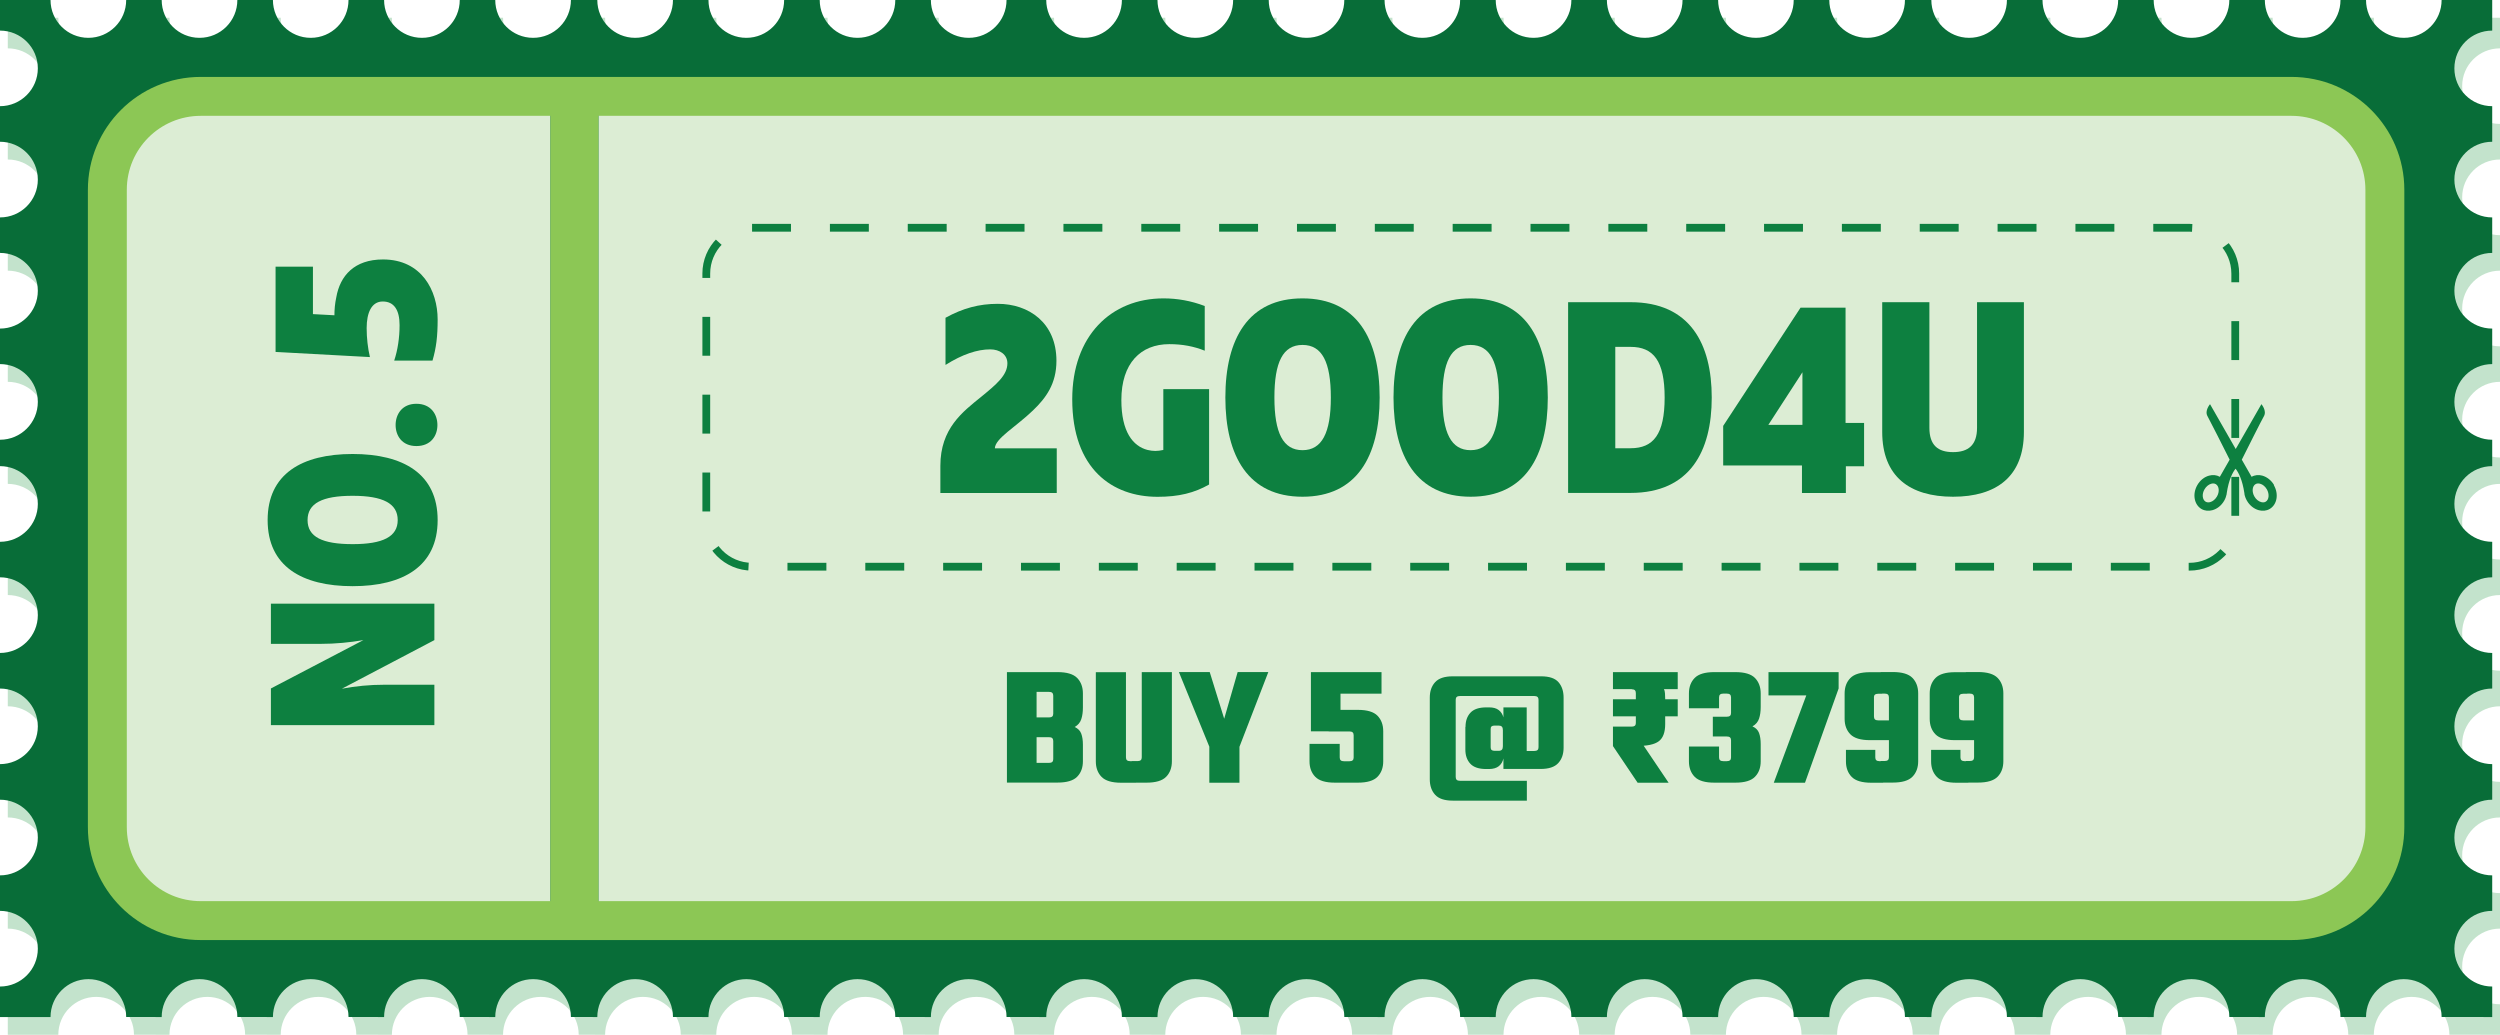
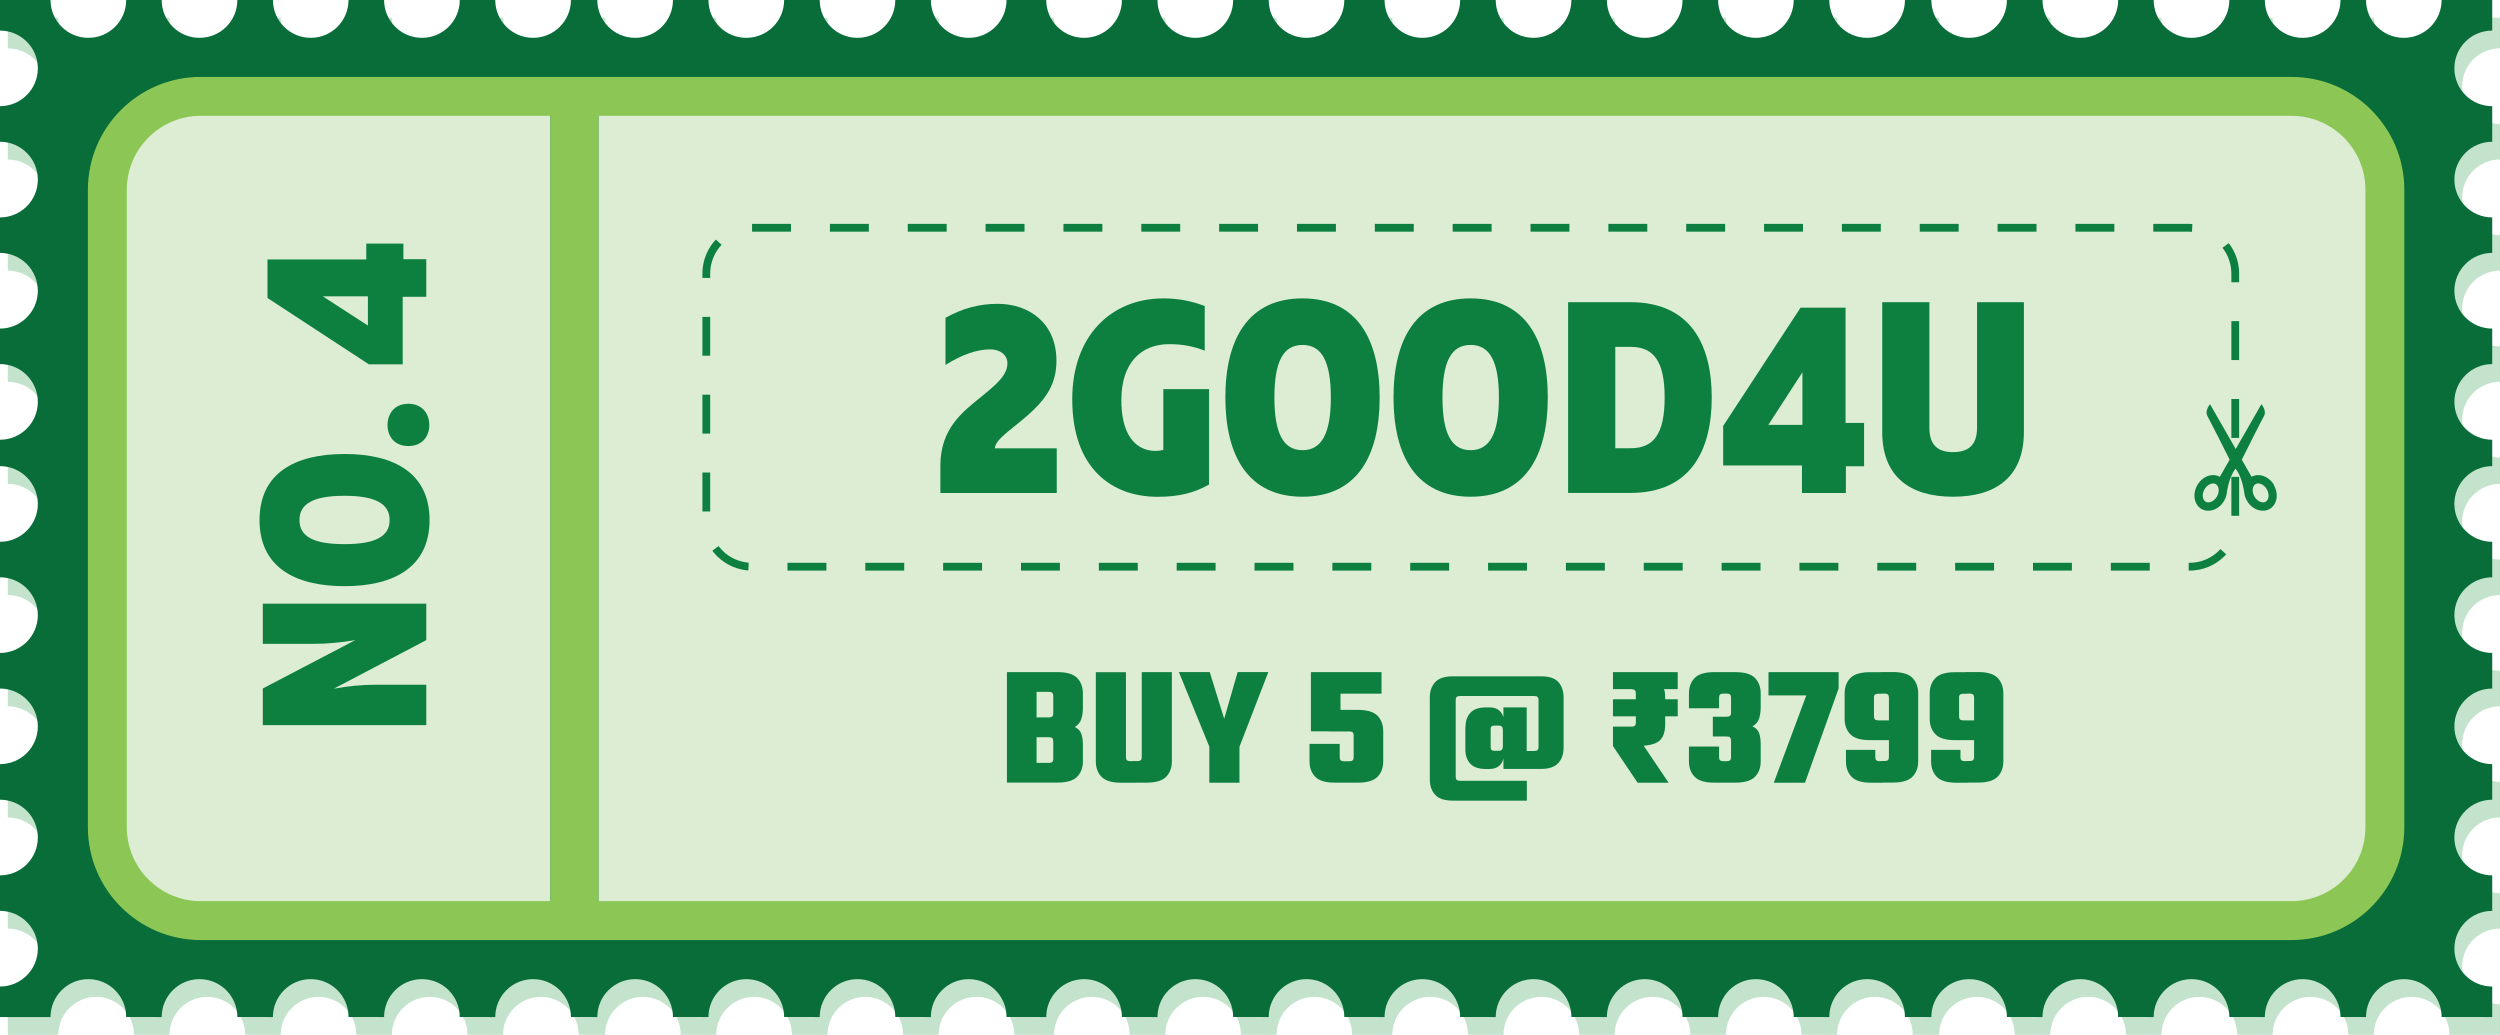
<svg xmlns="http://www.w3.org/2000/svg" id="Layer_2" data-name="Layer 2" viewBox="0 0 321.15 132.93">
  <defs>
    <style>
      .cls-1 {
        fill: #8cc755;
      }

      .cls-2 {
        stroke: #0d8040;
        stroke-dasharray: 5 5;
      }

      .cls-2, .cls-3 {
        fill: none;
        stroke-miterlimit: 10;
      }

      .cls-4 {
        fill: #dcedd4;
      }

      .cls-5 {
        fill: #c3e3cc;
      }

      .cls-6 {
        fill: #0d8040;
      }

      .cls-3 {
        stroke: #8cc755;
        stroke-width: 5px;
      }

      .cls-7 {
        fill: #086d38;
      }
    </style>
  </defs>
  <g id="Layer_1-2" data-name="Layer 1">
+     <path class="cls-5" d="M321.15,6.21v-3.93h-6.5c0,2.69-2.17,4.86-4.86,4.86s-4.85-2.17-4.85-4.86h-3.28c0,2.69-2.17,4.86-4.86,4.86s-4.86-2.17-4.86-4.86h-4.56c0,2.69-2.18,4.86-4.86,4.86s-4.86-2.17-4.86-4.86h-4.56c0,2.69-2.18,4.86-4.86,4.86s-4.86-2.17-4.86-4.86h-4.57c0,2.69-2.17,4.86-4.85,4.86s-4.86-2.17-4.86-4.86h-3.39c0,2.69-2.18,4.86-4.86,4.86s-4.86-2.17-4.86-4.86h-4.57c0,2.69-2.17,4.86-4.86,4.86s-4.85-2.17-4.85-4.86h-4.57c0,2.69-2.18,4.86-4.86,4.86s-4.86-2.17-4.86-4.86h-4.56c0,2.69-2.18,4.86-4.86,4.86s-4.86-2.17-4.86-4.86h-4.57c0,2.69-2.17,4.86-4.85,4.86s-4.86-2.17-4.86-4.86h-5.17c0,2.69-2.17,4.86-4.86,4.86s-4.85-2.17-4.85-4.86h-4.57c0,2.69-2.17,4.86-4.86,4.86s-4.86-2.17-4.86-4.86h-4.57c0,2.69-2.18,4.86-4.86,4.86s-4.86-2.17-4.86-4.86h-5.1c0,2.69-2.18,4.86-4.86,4.86s-4.86-2.17-4.86-4.86h-4.57c0,2.69-2.17,4.86-4.86,4.86s-4.85-2.17-4.85-4.86h-4.57c0,2.69-2.17,4.86-4.86,4.86s-4.86-2.17-4.86-4.86h-4.56c0,2.69-2.18,4.86-4.86,4.86s-4.86-2.17-4.86-4.86h-3.39c0,2.69-2.18,4.86-4.86,4.86s-4.86-2.17-4.86-4.86h-4.56c0,2.69-2.18,4.86-4.86,4.86s-4.86-2.17-4.86-4.86h-4.57c0,2.69-2.17,4.86-4.85,4.86s-4.86-2.17-4.86-4.86h-4.57c0,2.69-2.17,4.86-4.86,4.86s-4.86-2.17-4.86-4.86h-4.56c0,2.69-2.18,4.86-4.86,4.86s-4.86-2.17-4.86-4.86H1v3.93c2.68,0,4.86,2.17,4.86,4.85s-2.18,4.86-4.86,4.86v4.57c2.68,0,4.86,2.17,4.86,4.86s-2.18,4.86-4.86,4.86v4.56c2.68,0,4.86,2.18,4.86,4.86s-2.18,4.86-4.86,4.86v4.56c2.68,0,4.86,2.18,4.86,4.86s-2.18,4.86-4.86,4.86v3.39c2.68,0,4.86,2.18,4.86,4.86s-2.18,4.86-4.86,4.86v4.56c2.68,0,4.86,2.18,4.86,4.86s-2.18,4.86-4.86,4.86v4.57c2.68,0,4.86,2.17,4.86,4.86s-2.18,4.85-4.86,4.85v4.57c2.68,0,4.86,2.17,4.86,4.86s-2.18,4.86-4.86,4.86v4.56c2.68,0,4.86,2.18,4.86,4.86s-2.18,4.86-4.86,4.86v3.92h6.49c0-2.69,2.18-4.87,4.86-4.87s4.86,2.18,4.86,4.86h0s4.56.01,4.56.01h0c0-2.69,2.18-4.87,4.86-4.87s4.86,2.18,4.86,4.86h0s4.57.01,4.57.01h0c0-2.69,2.17-4.87,4.86-4.87s4.85,2.18,4.85,4.86h0s4.57.01,4.57.01h0c0-2.69,2.17-4.87,4.86-4.87s4.86,2.18,4.86,4.86h0s4.56.01,4.56.01h0c0-2.69,2.18-4.87,4.86-4.87s4.86,2.18,4.86,4.86h0s3.39.01,3.39.01h0c0-2.69,2.18-4.87,4.86-4.87s4.86,2.18,4.86,4.86h0s4.56.01,4.56.01h0c0-2.69,2.18-4.87,4.86-4.87s4.86,2.18,4.86,4.86h0s4.57.01,4.57.01h0c0-2.69,2.17-4.87,4.85-4.87s4.86,2.18,4.86,4.86h0s4.57.01,4.57.01h0c0-2.69,2.17-4.87,4.86-4.87s4.86,2.18,4.86,4.86h0s5.1.01,5.1.01h0c0-2.69,2.17-4.87,4.86-4.87s4.86,2.18,4.86,4.86h0s4.55.01,4.55.01h.02c0-2.69,2.18-4.87,4.86-4.87s4.86,2.18,4.86,4.86h0s4.57.01,4.57.01h0c0-2.69,2.17-4.87,4.85-4.87s4.86,2.18,4.86,4.86h0s5.17.01,5.17.01h0c0-2.69,2.17-4.87,4.86-4.87s4.85,2.18,4.85,4.86h0s4.57.01,4.57.01h0c0-2.69,2.18-4.87,4.86-4.87s4.86,2.18,4.86,4.86h0s4.56.01,4.56.01h0c0-2.69,2.18-4.87,4.86-4.87s4.86,2.18,4.86,4.86h0s4.57.01,4.57.01h0c0-2.69,2.17-4.87,4.85-4.87s4.86,2.18,4.86,4.86h0s4.57.01,4.57.01h0c0-2.69,2.17-4.87,4.86-4.87s4.86,2.18,4.86,4.86h0s3.39.01,3.39.01h0c0-2.69,2.17-4.87,4.86-4.87s4.85,2.18,4.85,4.86h0s4.57.01,4.57.01h0c0-2.69,2.17-4.87,4.86-4.87s4.86,2.18,4.86,4.86h0s4.56.01,4.56.01h0c0-2.69,2.18-4.87,4.86-4.87s4.86,2.18,4.86,4.86h0s4.56.01,4.56.01h0c0-2.69,2.18-4.87,4.86-4.87s4.86,2.18,4.86,4.86h0s3.28.01,3.28.01h0c0-2.69,2.17-4.87,4.85-4.87s4.86,2.18,4.86,4.86h0s6.5.01,6.5.01v-3.92c-2.69,0-4.86-2.18-4.86-4.86s2.17-4.86,4.86-4.86v-4.56c-2.69,0-4.86-2.18-4.86-4.86s2.17-4.86,4.86-4.86v-4.57c-2.69,0-4.86-2.17-4.86-4.85s2.17-4.86,4.86-4.86v-4.57c-2.69,0-4.86-2.17-4.86-4.86s2.17-4.86,4.86-4.86v-4.56c-2.69,0-4.86-2.18-4.86-4.86s2.17-4.86,4.86-4.86v-3.39c-2.69,0-4.86-2.18-4.86-4.86s2.17-4.86,4.86-4.86v-4.56c-2.69,0-4.86-2.18-4.86-4.86s2.17-4.86,4.86-4.86v-4.56c-2.69,0-4.86-2.18-4.86-4.86s2.17-4.86,4.86-4.86v-4.57c-2.69,0-4.86-2.17-4.86-4.86s2.17-4.85,4.86-4.85Z" />
+     <path class="cls-7" d="M320.15,3.93V0h-6.5c0,2.69-2.17,4.86-4.86,4.86s-4.85-2.17-4.85-4.86h-3.28c0,2.69-2.17,4.86-4.86,4.86s-4.86-2.17-4.86-4.86h-4.56c0,2.69-2.18,4.86-4.86,4.86s-4.86-2.17-4.86-4.86h-4.56c0,2.69-2.18,4.86-4.86,4.86s-4.86-2.17-4.86-4.86h-4.57c0,2.69-2.17,4.86-4.85,4.86s-4.86-2.17-4.86-4.86h-3.39c0,2.69-2.18,4.86-4.86,4.86s-4.86-2.17-4.86-4.86h-4.57c0,2.69-2.17,4.86-4.86,4.86s-4.85-2.17-4.85-4.86h-4.57c0,2.69-2.18,4.86-4.86,4.86s-4.86-2.17-4.86-4.86h-4.56c0,2.69-2.18,4.86-4.86,4.86s-4.86-2.17-4.86-4.86h-4.57c0,2.69-2.17,4.86-4.85,4.86s-4.86-2.17-4.86-4.86h-5.17c0,2.69-2.17,4.86-4.86,4.86s-4.85-2.17-4.85-4.86h-4.57c0,2.69-2.17,4.86-4.86,4.86s-4.86-2.17-4.86-4.86h-4.57c0,2.69-2.18,4.86-4.86,4.86s-4.86-2.17-4.86-4.86h-5.1c0,2.69-2.18,4.86-4.86,4.86s-4.86-2.17-4.86-4.86h-4.57c0,2.69-2.17,4.86-4.86,4.86s-4.85-2.17-4.85-4.86h-4.57c0,2.69-2.17,4.86-4.86,4.86s-4.86-2.17-4.86-4.86h-4.56c0,2.69-2.18,4.86-4.86,4.86s-4.86-2.17-4.86-4.86h-3.39c0,2.69-2.18,4.86-4.86,4.86s-4.86-2.17-4.86-4.86h-4.56c0,2.69-2.18,4.86-4.86,4.86s-4.86-2.17-4.86-4.86h-4.57c0,2.69-2.17,4.86-4.85,4.86s-4.86-2.17-4.86-4.86h-4.57c0,2.69-2.17,4.86-4.86,4.86s-4.86-2.17-4.86-4.86h-4.56c0,2.69-2.18,4.86-4.86,4.86S6.49,2.69,6.49,0H0v3.93c2.68,0,4.86,2.17,4.86,4.85S2.68,13.64,0,13.64v4.57c2.68,0,4.86,2.17,4.86,4.86s-2.18,4.86-4.86,4.86v4.56c2.68,0,4.86,2.18,4.86,4.86s-2.18,4.86-4.86,4.86v4.56c2.68,0,4.86,2.18,4.86,4.86s-2.18,4.86-4.86,4.86v3.39c2.68,0,4.86,2.18,4.86,4.86s-2.18,4.86-4.86,4.86v4.56c2.68,0,4.86,2.18,4.86,4.86s-2.18,4.86-4.86,4.86v4.57c2.68,0,4.86,2.17,4.86,4.86s-2.18,4.85-4.86,4.85v4.57c2.68,0,4.86,2.17,4.86,4.86s-2.18,4.86-4.86,4.86v4.56c2.68,0,4.86,2.18,4.86,4.86s-2.18,4.86-4.86,4.86v3.92h6.49c0-2.69,2.18-4.87,4.86-4.87s4.86,2.18,4.86,4.86h0s4.56.01,4.56.01h0c0-2.69,2.18-4.87,4.86-4.87s4.86,2.18,4.86,4.86h0s4.57.01,4.57.01h0c0-2.69,2.17-4.87,4.86-4.87s4.85,2.18,4.85,4.86h0s4.57.01,4.57.01h0c0-2.69,2.17-4.87,4.86-4.87s4.86,2.18,4.86,4.86h0s4.56.01,4.56.01h0c0-2.69,2.18-4.87,4.86-4.87s4.86,2.18,4.86,4.86h0s3.39.01,3.39.01h0c0-2.69,2.18-4.87,4.86-4.87s4.86,2.18,4.86,4.86h0s4.56.01,4.56.01h0c0-2.69,2.18-4.87,4.86-4.87s4.86,2.18,4.86,4.86h0s4.57.01,4.57.01h0c0-2.69,2.17-4.87,4.85-4.87s4.86,2.18,4.86,4.86h0s4.57.01,4.57.01h0c0-2.69,2.17-4.87,4.86-4.87s4.86,2.18,4.86,4.86h0s5.1.01,5.1.01h0c0-2.69,2.17-4.87,4.86-4.87s4.86,2.18,4.86,4.86h0s4.55.01,4.55.01h.02c0-2.69,2.18-4.87,4.86-4.87s4.86,2.18,4.86,4.86h0s4.57.01,4.57.01h0c0-2.69,2.17-4.87,4.85-4.87s4.86,2.18,4.86,4.86h0s5.17.01,5.17.01h0c0-2.69,2.17-4.87,4.86-4.87s4.85,2.18,4.85,4.86h0s4.57.01,4.57.01h0c0-2.69,2.18-4.87,4.86-4.87s4.86,2.18,4.86,4.86h0s4.56.01,4.56.01h0c0-2.69,2.18-4.87,4.86-4.87s4.86,2.18,4.86,4.86h0s4.57.01,4.57.01h0c0-2.69,2.17-4.87,4.85-4.87s4.86,2.18,4.86,4.86h0s4.57.01,4.57.01h0c0-2.69,2.17-4.87,4.86-4.87s4.86,2.18,4.86,4.86h0s3.39.01,3.39.01h0c0-2.69,2.17-4.87,4.86-4.87s4.85,2.18,4.85,4.86h0s4.57.01,4.57.01h0c0-2.69,2.17-4.87,4.86-4.87s4.86,2.18,4.86,4.86h0s4.56.01,4.56.01h0c0-2.69,2.18-4.87,4.86-4.87s4.86,2.18,4.86,4.86h0s4.56.01,4.56.01h0c0-2.69,2.18-4.87,4.86-4.87s4.86,2.18,4.86,4.86h0s3.28.01,3.28.01h0c0-2.69,2.17-4.87,4.85-4.87s4.86,2.18,4.86,4.86h0s6.5.01,6.5.01v-3.92c-2.69,0-4.86-2.18-4.86-4.86s2.17-4.86,4.86-4.86v-4.56c-2.69,0-4.86-2.18-4.86-4.86s2.17-4.86,4.86-4.86v-4.57c-2.69,0-4.86-2.17-4.86-4.85s2.17-4.86,4.86-4.86v-4.57c-2.69,0-4.86-2.17-4.86-4.86s2.17-4.86,4.86-4.86v-4.56c-2.69,0-4.86-2.18-4.86-4.86s2.17-4.86,4.86-4.86v-3.39c-2.69,0-4.86-2.18-4.86-4.86s2.17-4.86,4.86-4.86v-4.56c-2.69,0-4.86-2.18-4.86-4.86s2.17-4.86,4.86-4.86v-4.56c-2.69,0-4.86-2.18-4.86-4.86s2.17-4.86,4.86-4.86v-4.57c-2.69,0-4.86-2.17-4.86-4.86s2.17-4.85,4.86-4.85Z" />
+     <path class="cls-4" d="M306.36,24.39v81.88c0,6.6-4,12-8.9,12H76.87V12.39h220.58c4.89,0,8.9,5.4,8.9,12Z" />
+     <path class="cls-4" d="M24.98,12.39h45.73v105.88H24.98c-5.77,0-10.48-5.4-10.48-12V24.39c0-6.6,4.72-12,10.48-12Z" />
+     <rect class="cls-3" x="13.79" y="12.38" width="292.57" height="105.88" rx="12" ry="12" />
    <g>
-       <path class="cls-5" d="M321.15,6.21v-3.93h-6.5c0,2.69-2.17,4.86-4.86,4.86s-4.85-2.17-4.85-4.86h-3.28c0,2.69-2.17,4.86-4.86,4.86s-4.86-2.17-4.86-4.86h-4.56c0,2.69-2.18,4.86-4.86,4.86s-4.86-2.17-4.86-4.86h-4.56c0,2.69-2.18,4.86-4.86,4.86s-4.86-2.17-4.86-4.86h-4.57c0,2.69-2.17,4.86-4.85,4.86s-4.86-2.17-4.86-4.86h-3.39c0,2.69-2.18,4.86-4.86,4.86s-4.86-2.17-4.86-4.86h-4.57c0,2.69-2.17,4.86-4.86,4.86s-4.85-2.17-4.85-4.86h-4.57c0,2.69-2.18,4.86-4.86,4.86s-4.86-2.17-4.86-4.86h-4.56c0,2.69-2.18,4.86-4.86,4.86s-4.86-2.17-4.86-4.86h-4.57c0,2.69-2.17,4.86-4.85,4.86s-4.86-2.17-4.86-4.86h-5.17c0,2.69-2.17,4.86-4.86,4.86s-4.85-2.17-4.85-4.86h-4.57c0,2.69-2.17,4.86-4.86,4.86s-4.86-2.17-4.86-4.86h-4.57c0,2.69-2.18,4.86-4.86,4.86s-4.86-2.17-4.86-4.86h-5.1c0,2.69-2.18,4.86-4.86,4.86s-4.86-2.17-4.86-4.86h-4.57c0,2.69-2.17,4.86-4.86,4.86s-4.85-2.17-4.85-4.86h-4.57c0,2.69-2.17,4.86-4.86,4.86s-4.86-2.17-4.86-4.86h-4.56c0,2.69-2.18,4.86-4.86,4.86s-4.86-2.17-4.86-4.86h-3.39c0,2.69-2.18,4.86-4.86,4.86s-4.86-2.17-4.86-4.86h-4.56c0,2.69-2.18,4.86-4.86,4.86s-4.86-2.17-4.86-4.86h-4.57c0,2.69-2.17,4.86-4.85,4.86s-4.86-2.17-4.86-4.86h-4.57c0,2.69-2.17,4.86-4.86,4.86s-4.86-2.17-4.86-4.86h-4.56c0,2.69-2.18,4.86-4.86,4.86s-4.86-2.17-4.86-4.86H1v3.93c2.68,0,4.86,2.17,4.86,4.85s-2.18,4.86-4.86,4.86v4.57c2.68,0,4.86,2.17,4.86,4.86s-2.18,4.86-4.86,4.86v4.56c2.68,0,4.86,2.18,4.86,4.86s-2.18,4.86-4.86,4.86v4.56c2.68,0,4.86,2.18,4.86,4.86s-2.18,4.86-4.86,4.86v3.39c2.68,0,4.86,2.18,4.86,4.86s-2.18,4.86-4.86,4.86v4.56c2.68,0,4.86,2.18,4.86,4.86s-2.18,4.86-4.86,4.86v4.57c2.68,0,4.86,2.17,4.86,4.86s-2.18,4.85-4.86,4.85v4.57c2.68,0,4.86,2.17,4.86,4.86s-2.18,4.86-4.86,4.86v4.56c2.68,0,4.86,2.18,4.86,4.86s-2.18,4.86-4.86,4.86v3.92h6.49c0-2.69,2.18-4.87,4.86-4.87s4.86,2.18,4.86,4.86h0s4.56.01,4.56.01h0c0-2.69,2.18-4.87,4.86-4.87s4.86,2.18,4.86,4.86h0s4.57.01,4.57.01h0c0-2.69,2.17-4.87,4.86-4.87s4.85,2.18,4.85,4.86h0s4.57.01,4.57.01h0c0-2.69,2.17-4.87,4.86-4.87s4.86,2.18,4.86,4.86h0s4.56.01,4.56.01h0c0-2.69,2.18-4.87,4.86-4.87s4.86,2.18,4.86,4.86h0s3.39.01,3.39.01h0c0-2.69,2.18-4.87,4.86-4.87s4.86,2.18,4.86,4.86h0s4.56.01,4.56.01h0c0-2.69,2.18-4.87,4.86-4.87s4.86,2.18,4.86,4.86h0s4.57.01,4.57.01h0c0-2.69,2.17-4.87,4.85-4.87s4.86,2.18,4.86,4.86h0s4.57.01,4.57.01h0c0-2.69,2.17-4.87,4.86-4.87s4.86,2.18,4.86,4.86h0s5.1.01,5.1.01h0c0-2.69,2.17-4.87,4.86-4.87s4.86,2.18,4.86,4.86h0s4.55.01,4.55.01h.02c0-2.69,2.18-4.87,4.86-4.87s4.86,2.18,4.86,4.86h0s4.57.01,4.57.01h0c0-2.69,2.17-4.87,4.85-4.87s4.86,2.18,4.86,4.86h0s5.17.01,5.17.01h0c0-2.69,2.17-4.87,4.86-4.87s4.85,2.18,4.85,4.86h0s4.57.01,4.57.01h0c0-2.69,2.18-4.87,4.86-4.87s4.86,2.18,4.86,4.86h0s4.56.01,4.56.01h0c0-2.69,2.18-4.87,4.86-4.87s4.86,2.18,4.86,4.86h0s4.57.01,4.57.01h0c0-2.69,2.17-4.87,4.85-4.87s4.86,2.18,4.86,4.86h0s4.57.01,4.57.01h0c0-2.69,2.17-4.87,4.86-4.87s4.86,2.18,4.86,4.86h0s3.39.01,3.39.01h0c0-2.69,2.17-4.87,4.86-4.87s4.85,2.18,4.85,4.86h0s4.57.01,4.57.01h0c0-2.69,2.17-4.87,4.86-4.87s4.86,2.18,4.86,4.86h0s4.56.01,4.56.01h0c0-2.69,2.18-4.87,4.86-4.87s4.86,2.18,4.86,4.86h0s4.56.01,4.56.01h0c0-2.69,2.18-4.87,4.86-4.87s4.86,2.18,4.86,4.86h0s3.28.01,3.28.01h0c0-2.69,2.17-4.87,4.85-4.87s4.86,2.18,4.86,4.86h0s6.5.01,6.5.01v-3.92c-2.69,0-4.86-2.18-4.86-4.86s2.17-4.86,4.86-4.86v-4.56c-2.69,0-4.86-2.18-4.86-4.86s2.17-4.86,4.86-4.86v-4.57c-2.69,0-4.86-2.17-4.86-4.85s2.17-4.86,4.86-4.86v-4.57c-2.69,0-4.86-2.17-4.86-4.86s2.17-4.86,4.86-4.86v-4.56c-2.69,0-4.86-2.18-4.86-4.86s2.17-4.86,4.86-4.86v-3.39c-2.69,0-4.86-2.18-4.86-4.86s2.17-4.86,4.86-4.86v-4.56c-2.69,0-4.86-2.18-4.86-4.86s2.17-4.86,4.86-4.86v-4.56c-2.69,0-4.86-2.18-4.86-4.86s2.17-4.86,4.86-4.86v-4.57c-2.69,0-4.86-2.17-4.86-4.86s2.17-4.85,4.86-4.85Z" />
-       <path class="cls-7" d="M320.15,3.93V0h-6.5c0,2.69-2.17,4.86-4.86,4.86s-4.85-2.17-4.85-4.86h-3.28c0,2.69-2.17,4.86-4.86,4.86s-4.86-2.17-4.86-4.86h-4.56c0,2.69-2.18,4.86-4.86,4.86s-4.86-2.17-4.86-4.86h-4.56c0,2.69-2.18,4.86-4.86,4.86s-4.86-2.17-4.86-4.86h-4.57c0,2.69-2.17,4.86-4.85,4.86s-4.86-2.17-4.86-4.86h-3.39c0,2.69-2.18,4.86-4.86,4.86s-4.86-2.17-4.86-4.86h-4.57c0,2.69-2.17,4.86-4.86,4.86s-4.85-2.17-4.85-4.86h-4.57c0,2.69-2.18,4.86-4.86,4.86s-4.86-2.17-4.86-4.86h-4.56c0,2.69-2.18,4.86-4.86,4.86s-4.86-2.17-4.86-4.86h-4.57c0,2.69-2.17,4.86-4.85,4.86s-4.86-2.17-4.86-4.86h-5.17c0,2.69-2.17,4.86-4.86,4.86s-4.85-2.17-4.85-4.86h-4.57c0,2.69-2.17,4.86-4.86,4.86s-4.86-2.17-4.86-4.86h-4.57c0,2.69-2.18,4.86-4.86,4.86s-4.86-2.17-4.86-4.86h-5.1c0,2.69-2.18,4.86-4.86,4.86s-4.86-2.17-4.86-4.86h-4.57c0,2.69-2.17,4.86-4.86,4.86s-4.85-2.17-4.85-4.86h-4.57c0,2.69-2.17,4.86-4.86,4.86s-4.86-2.17-4.86-4.86h-4.56c0,2.69-2.18,4.86-4.86,4.86s-4.86-2.17-4.86-4.86h-3.39c0,2.69-2.18,4.86-4.86,4.86s-4.86-2.17-4.86-4.86h-4.56c0,2.69-2.18,4.86-4.86,4.86s-4.86-2.17-4.86-4.86h-4.57c0,2.69-2.17,4.86-4.85,4.86s-4.86-2.17-4.86-4.86h-4.57c0,2.69-2.17,4.86-4.86,4.86s-4.86-2.17-4.86-4.86h-4.56c0,2.69-2.18,4.86-4.86,4.86S6.49,2.69,6.49,0H0v3.93c2.68,0,4.86,2.17,4.86,4.85S2.68,13.64,0,13.64v4.57c2.68,0,4.86,2.17,4.86,4.86s-2.18,4.86-4.86,4.86v4.56c2.68,0,4.86,2.18,4.86,4.86s-2.18,4.86-4.86,4.86v4.56c2.68,0,4.86,2.18,4.86,4.86s-2.18,4.86-4.86,4.86v3.39c2.68,0,4.86,2.18,4.86,4.86s-2.18,4.86-4.86,4.86v4.56c2.68,0,4.86,2.18,4.86,4.86s-2.18,4.86-4.86,4.86v4.57c2.68,0,4.86,2.17,4.86,4.86s-2.18,4.85-4.86,4.85v4.57c2.68,0,4.86,2.17,4.86,4.86s-2.18,4.86-4.86,4.86v4.56c2.68,0,4.86,2.18,4.86,4.86s-2.18,4.86-4.86,4.86v3.92h6.49c0-2.69,2.18-4.87,4.86-4.87s4.86,2.18,4.86,4.86h0s4.56.01,4.56.01h0c0-2.69,2.18-4.87,4.86-4.87s4.86,2.18,4.86,4.86h0s4.57.01,4.57.01h0c0-2.69,2.17-4.87,4.86-4.87s4.85,2.18,4.85,4.86h0s4.57.01,4.57.01h0c0-2.69,2.17-4.87,4.86-4.87s4.86,2.18,4.86,4.86h0s4.56.01,4.56.01h0c0-2.69,2.18-4.87,4.86-4.87s4.86,2.18,4.86,4.86h0s3.39.01,3.39.01h0c0-2.69,2.18-4.87,4.86-4.87s4.86,2.18,4.86,4.86h0s4.56.01,4.56.01h0c0-2.69,2.18-4.87,4.86-4.87s4.86,2.18,4.86,4.86h0s4.57.01,4.57.01h0c0-2.69,2.17-4.87,4.85-4.87s4.86,2.18,4.86,4.86h0s4.57.01,4.57.01h0c0-2.69,2.17-4.87,4.86-4.87s4.86,2.18,4.86,4.86h0s5.1.01,5.1.01h0c0-2.69,2.17-4.87,4.86-4.87s4.86,2.18,4.86,4.86h0s4.55.01,4.55.01h.02c0-2.69,2.18-4.87,4.86-4.87s4.86,2.18,4.86,4.86h0s4.57.01,4.57.01h0c0-2.69,2.17-4.87,4.85-4.87s4.86,2.18,4.86,4.86h0s5.17.01,5.17.01h0c0-2.69,2.17-4.87,4.86-4.87s4.85,2.18,4.85,4.86h0s4.57.01,4.57.01h0c0-2.69,2.18-4.87,4.86-4.87s4.86,2.18,4.86,4.86h0s4.56.01,4.56.01h0c0-2.69,2.18-4.87,4.86-4.87s4.86,2.18,4.86,4.86h0s4.57.01,4.57.01h0c0-2.69,2.17-4.87,4.85-4.87s4.86,2.18,4.86,4.86h0s4.57.01,4.57.01h0c0-2.69,2.17-4.87,4.86-4.87s4.86,2.18,4.86,4.86h0s3.39.01,3.39.01h0c0-2.69,2.17-4.87,4.86-4.87s4.85,2.18,4.85,4.86h0s4.57.01,4.57.01h0c0-2.69,2.17-4.87,4.86-4.87s4.86,2.18,4.86,4.86h0s4.56.01,4.56.01h0c0-2.69,2.18-4.87,4.86-4.87s4.86,2.18,4.86,4.86h0s4.56.01,4.56.01h0c0-2.69,2.18-4.87,4.86-4.87s4.86,2.18,4.86,4.86h0s3.28.01,3.28.01h0c0-2.69,2.17-4.87,4.85-4.87s4.86,2.18,4.86,4.86h0s6.5.01,6.5.01v-3.92c-2.69,0-4.86-2.18-4.86-4.86s2.17-4.86,4.86-4.86v-4.56c-2.69,0-4.86-2.18-4.86-4.86s2.17-4.86,4.86-4.86v-4.57c-2.69,0-4.86-2.17-4.86-4.85s2.17-4.86,4.86-4.86v-4.57c-2.69,0-4.86-2.17-4.86-4.86s2.17-4.86,4.86-4.86v-4.56c-2.69,0-4.86-2.18-4.86-4.86s2.17-4.86,4.86-4.86v-3.39c-2.69,0-4.86-2.18-4.86-4.86s2.17-4.86,4.86-4.86v-4.56c-2.69,0-4.86-2.18-4.86-4.86s2.17-4.86,4.86-4.86v-4.56c-2.69,0-4.86-2.18-4.86-4.86s2.17-4.86,4.86-4.86v-4.57c-2.69,0-4.86-2.17-4.86-4.86s2.17-4.85,4.86-4.85Z" />
-       <path class="cls-4" d="M306.36,24.39v81.88c0,6.6-4,12-8.9,12H76.87V12.39h220.58c4.89,0,8.9,5.4,8.9,12Z" />
-       <path class="cls-4" d="M24.98,12.39h45.73v105.88H24.98c-5.77,0-10.48-5.4-10.48-12V24.39c0-6.6,4.72-12,10.48-12Z" />
-       <g>
-         <path class="cls-6" d="M34.8,88.44l11.88-6.21c-1.77.3-3.57.48-5.49.48h-6.39v-5.16h21v4.68l-11.88,6.24c1.77-.33,3.54-.51,5.49-.51h6.39v5.19h-21v-4.71Z" />
-         <path class="cls-6" d="M45.3,75.3c-6.51,0-10.92-2.55-10.92-8.49s4.41-8.49,10.92-8.49,10.92,2.55,10.92,8.49-4.44,8.49-10.92,8.49ZM45.3,63.69c-3.9,0-5.79.96-5.79,3.12s1.89,3.09,5.79,3.09,5.79-.96,5.79-3.09-1.89-3.12-5.79-3.12Z" />
-         <path class="cls-6" d="M53.49,57.3c-1.86,0-2.67-1.35-2.67-2.7s.81-2.73,2.67-2.73,2.7,1.35,2.7,2.73-.84,2.7-2.7,2.7Z" />
-         <path class="cls-6" d="M55.56,46.32h-4.92c.45-1.35.69-2.94.69-4.56,0-1.95-.72-3.03-2.16-3.03s-2.07,1.44-2.07,3.42c0,1.26.15,2.58.42,3.72l-12.12-.66v-10.95h4.8v6.09l2.76.15c0-.69.06-1.5.24-2.31.48-2.76,2.31-4.86,6-4.86,4.98,0,7.02,4.02,7.02,7.71,0,2.19-.18,3.63-.66,5.28Z" />
-       </g>
-       <rect class="cls-3" x="13.79" y="12.38" width="292.57" height="105.88" rx="12" ry="12" />
-       <g>
-         <path class="cls-6" d="M129.35,86.34h6.51c1.18,0,2.02.25,2.51.75.49.5.74,1.17.74,1.99v1.81c0,.58-.07,1.08-.21,1.5-.14.43-.42.76-.85,1,.43.19.71.48.85.86.14.38.21.86.21,1.42v2.12c0,.83-.25,1.49-.74,1.99-.49.5-1.33.75-2.51.75h-6.51v-14.21ZM135.3,91.67v-2.3c0-.16-.04-.28-.13-.37s-.23-.12-.42-.12h-1.59v3.28h1.59c.19,0,.33-.04.42-.12.09-.08.13-.2.13-.37ZM135.3,97.51v-2.32c0-.16-.04-.28-.13-.37s-.23-.12-.42-.12h-1.59v3.3h1.59c.19,0,.33-.04.42-.12s.13-.2.13-.37Z" />
-         <path class="cls-6" d="M144.64,86.34v10.95c0,.16.04.29.13.37.09.08.23.12.42.12h.73v2.77h-1.9c-1.18,0-2.02-.25-2.51-.75-.49-.5-.74-1.17-.74-1.99v-11.46h3.87ZM146.67,97.29v-10.95h3.87v11.46c0,.83-.25,1.49-.74,1.99-.49.5-1.33.75-2.51.75h-1.9v-2.77h.73c.19,0,.33-.04.42-.12.09-.08.13-.2.13-.37Z" />
-         <path class="cls-6" d="M158.96,96.58h-3.34l-4.18-10.25h3.96l1.86,6,1.73-6h3.94l-3.96,10.25ZM155.35,94.53h3.87v6.02h-3.87v-6.02Z" />
-         <path class="cls-6" d="M172.1,95.57v1.73c0,.16.04.29.13.37.09.08.23.12.42.12h.69c.19,0,.33-.04.42-.12.09-.08.13-.2.13-.37v-2.85c0-.16-.04-.28-.13-.37-.09-.08-.23-.12-.42-.12h-2.66v-2.77h3.76c1.18,0,2.02.25,2.51.75.49.5.74,1.17.74,1.99v3.87c0,.83-.25,1.49-.74,1.99-.49.5-1.33.75-2.51.75h-2.97c-1.18,0-2.02-.25-2.51-.75-.49-.5-.74-1.17-.74-1.99v-2.24h3.87ZM172.21,93.95h-3.81v-7.61h9.07v2.77h-5.27v4.85Z" />
-         <path class="cls-6" d="M188.26,93.37c0-.75.21-1.36.63-1.81.42-.46,1.1-.69,2.05-.69h.35c.52,0,.93.11,1.23.34.3.23.5.54.61.94v-1.28h2.99v5.6h.97c.19,0,.33-.04.42-.12.09-.08.13-.2.13-.37v-6.08c0-.16-.04-.28-.13-.37-.09-.08-.23-.12-.42-.12h-9.54c-.19,0-.33.04-.42.12-.09.08-.13.2-.13.37v9.91c0,.16.04.28.13.37.09.08.23.12.42.12h8.59v2.55h-9.52c-1.05,0-1.8-.25-2.26-.75-.46-.5-.69-1.17-.69-1.99v-10.49c0-.83.23-1.49.69-1.99.46-.5,1.21-.75,2.26-.75h11.35c1.05,0,1.79.25,2.23.75.44.5.66,1.17.66,1.99v6.42c0,.83-.23,1.49-.69,1.99-.46.5-1.21.75-2.26.75h-4.78v-1.35c-.09.41-.28.74-.59.99-.3.24-.73.37-1.27.37h-.35c-.94,0-1.63-.23-2.05-.69-.42-.46-.63-1.06-.63-1.81v-2.9ZM191.49,93.64v2.37c0,.15.04.26.12.33.08.07.2.11.37.11h.55c.18,0,.31-.05.4-.14.09-.1.13-.25.13-.45v-2.06c0-.21-.04-.36-.13-.45-.09-.1-.22-.14-.4-.14h-.55c-.16,0-.28.03-.37.1s-.12.18-.12.34Z" />
-         <path class="cls-6" d="M215.52,86.34v2.19h-8.32v-2.19h8.32ZM212.45,88.11c.43,0,.75.04.95.11.21.07.34.23.41.45s.1.59.1,1.07v3.28c0,1.05-.27,1.78-.82,2.2-.55.42-1.52.62-2.92.61h-.46l.88-.86,3.76,5.58h-3.98l-3.17-4.71v-2.5h2.43c.16,0,.29-.04.38-.11.09-.07.13-.21.13-.42v-3.78c0-.16-.04-.28-.13-.37-.09-.08-.23-.12-.42-.12l2.85-.42ZM215.52,89.83v2.19h-8.32v-2.19h8.32Z" />
-         <path class="cls-6" d="M220.83,89.59v1.39h-3.87v-1.9c0-.83.25-1.49.74-1.99.49-.5,1.33-.75,2.51-.75h2.72c1.18,0,2.02.25,2.51.75.49.5.74,1.17.74,1.99v1.73c0,.58-.07,1.08-.21,1.5s-.42.76-.85,1c.43.19.71.48.85.86.14.38.21.86.21,1.42v2.21c0,.83-.25,1.49-.74,1.99-.49.5-1.33.75-2.51.75h-2.72c-1.18,0-2.02-.25-2.51-.75-.49-.5-.74-1.17-.74-1.99v-1.9h3.87v1.39c0,.16.04.29.13.37.09.08.23.12.42.12h.44c.19,0,.33-.04.42-.12.09-.08.13-.2.13-.37v-2.19c0-.16-.04-.28-.13-.37s-.23-.12-.42-.12h-1.79v-2.54h1.79c.19,0,.33-.04.42-.12s.13-.2.13-.37v-1.99c0-.16-.04-.28-.13-.37-.09-.08-.23-.12-.42-.12h-.44c-.19,0-.33.04-.42.12-.09.08-.13.2-.13.37Z" />
-         <path class="cls-6" d="M235.35,86.34v2.99h-8.17v-2.99h8.17ZM236.19,86.34v2.1l-4.32,12.11h-4.01l5.29-14.21h3.03Z" />
-         <path class="cls-6" d="M240.73,89.59v2.46c0,.16.04.28.13.37.09.08.23.12.42.12h2.32v2.54h-3.39c-1.18,0-2.02-.25-2.51-.75s-.74-1.17-.74-1.99v-3.25c0-.83.25-1.49.74-1.99.49-.5,1.33-.75,2.51-.75h1.57v2.77h-.51c-.19,0-.33.04-.42.12-.09.08-.13.2-.13.37ZM240.9,96.32v.97c0,.16.04.29.13.37.09.08.23.12.42.12h.46v2.77h-1.53c-1.18,0-2.02-.25-2.51-.75-.49-.5-.74-1.17-.74-1.99v-1.48h3.76ZM242.65,97.29v-7.7c0-.16-.04-.28-.13-.37-.09-.08-.23-.12-.42-.12h-.51v-2.77h1.57c1.18,0,2.02.25,2.51.75.49.5.74,1.17.74,1.99v8.72c0,.83-.25,1.49-.74,1.99-.49.5-1.33.75-2.51.75h-1.57v-2.77h.51c.19,0,.33-.04.42-.12.09-.08.13-.2.13-.37Z" />
-         <path class="cls-6" d="M251.66,89.59v2.46c0,.16.04.28.13.37.09.08.23.12.42.12h2.32v2.54h-3.39c-1.18,0-2.02-.25-2.51-.75s-.74-1.17-.74-1.99v-3.25c0-.83.25-1.49.74-1.99.49-.5,1.33-.75,2.51-.75h1.57v2.77h-.51c-.19,0-.33.04-.42.12-.09.08-.13.2-.13.37ZM251.84,96.32v.97c0,.16.04.29.13.37.09.08.23.12.42.12h.46v2.77h-1.53c-1.18,0-2.02-.25-2.51-.75-.49-.5-.74-1.17-.74-1.99v-1.48h3.76ZM253.59,97.29v-7.7c0-.16-.04-.28-.13-.37-.09-.08-.23-.12-.42-.12h-.51v-2.77h1.57c1.18,0,2.02.25,2.51.75.49.5.74,1.17.74,1.99v8.72c0,.83-.25,1.49-.74,1.99-.49.5-1.33.75-2.51.75h-1.57v-2.77h.51c.19,0,.33-.04.42-.12.09-.08.13-.2.13-.37Z" />
-       </g>
-       <g>
-         <path class="cls-6" d="M135.71,46.35c0,2.94-1.33,4.76-3.01,6.37-2.21,2.13-4.87,3.6-4.9,4.87h7.95v5.74h-14.95v-3.5c0-4.8,2.87-6.93,5.25-8.86,1.93-1.58,3.36-2.76,3.36-4.3,0-1.12-.98-1.79-2.21-1.79-1.65,0-3.57.63-5.74,2v-6.06c2.24-1.23,4.31-1.79,6.72-1.79,3.96,0,7.53,2.42,7.53,7.32Z" />
-         <path class="cls-6" d="M137.74,51.28c0-8.12,4.97-12.95,11.73-12.95,1.75,0,3.54.31,5.29.98v5.74c-1.4-.56-2.87-.84-4.55-.84-3.68,0-6.16,2.45-6.16,7.18,0,4.06,1.47,5.92,3.36,6.41.7.17,1.29.17,2.03,0v-7.81h5.88v12.25c-1.89,1.08-3.89,1.58-6.62,1.58-5.78,0-10.96-3.54-10.96-12.53Z" />
-         <path class="cls-6" d="M157.41,51.07c0-7.6,2.98-12.74,9.91-12.74s9.91,5.15,9.91,12.74-2.97,12.74-9.91,12.74-9.91-5.18-9.91-12.74ZM170.96,51.07c0-4.55-1.12-6.76-3.64-6.76s-3.61,2.21-3.61,6.76,1.12,6.76,3.61,6.76,3.64-2.21,3.64-6.76Z" />
-         <path class="cls-6" d="M179.01,51.07c0-7.6,2.98-12.74,9.91-12.74s9.91,5.15,9.91,12.74-2.97,12.74-9.91,12.74-9.91-5.18-9.91-12.74ZM192.55,51.07c0-4.55-1.12-6.76-3.64-6.76s-3.61,2.21-3.61,6.76,1.12,6.76,3.61,6.76,3.64-2.21,3.64-6.76Z" />
-         <path class="cls-6" d="M219.89,51.07c0,6.86-2.77,12.25-10.43,12.25h-8.02v-24.5h8.02c7.67,0,10.43,5.39,10.43,12.25ZM207.5,57.58h1.96c2.94,0,4.38-1.79,4.38-6.51s-1.44-6.51-4.38-6.51h-1.96v13.02Z" />
-         <path class="cls-6" d="M221.36,59.79v-5.08l9.94-15.19h5.78v14.81h2.38v5.57h-2.34v3.43h-5.64v-3.54h-10.12ZM231.54,47.82l-4.38,6.76h4.38v-6.76Z" />
-         <path class="cls-6" d="M241.79,55.48v-16.66h6.06v16.14c0,2.21,1.08,3.12,3.04,3.12s3.08-.91,3.08-3.12v-16.14h6.02v16.66c0,5.74-3.54,8.33-9.1,8.33s-9.1-2.59-9.1-8.33Z" />
-       </g>
-       <rect class="cls-2" x="90.73" y="29.26" width="196.41" height="43.54" rx="5.88" ry="5.88" />
-       <path class="cls-6" d="M292.14,62.33c-.36-.63-.93-1.06-1.52-1.23-.47-.13-.96-.09-1.38.15l-1.26-2.2c.78-1.55,2.52-5.03,2.84-5.58.41-.71-.32-1.55-.32-1.55l-3.3,5.76-3.3-5.76s-.73.84-.32,1.55c.31.55,2.06,4.03,2.84,5.58l-1.26,2.2c-.42-.24-.91-.28-1.38-.15-.6.16-1.16.59-1.52,1.23-.65,1.14-.4,2.51.55,3.06.42.24.92.28,1.39.15.6-.16,1.16-.59,1.52-1.22.16-.28.26-.57.32-.86h0s0,0,0,0c0-.02,0-.05,0-.07.27-1.81.78-2.73,1.14-3.18.36.45.87,1.37,1.14,3.18,0,.03,0,.05,0,.07,0,0,0,0,0,0h0c.05.29.16.58.32.86.36.63.93,1.06,1.52,1.22.47.13.97.09,1.39-.15.96-.55,1.21-1.92.55-3.06ZM284.79,63.78c-.21.36-.53.63-.87.72-.15.04-.37.07-.58-.05-.43-.25-.51-.98-.15-1.59.21-.36.53-.63.87-.72.15-.04.37-.07.58.05.43.25.51.98.15,1.59ZM291.05,64.45c-.2.12-.42.09-.58.05-.34-.09-.67-.36-.87-.72-.35-.61-.28-1.34.15-1.59.2-.12.43-.09.58-.05.35.09.66.36.87.72.35.61.28,1.34-.15,1.59Z" />
-       <rect class="cls-1" x="70.71" y="14.56" width="6.16" height="103.57" />
+       <path class="cls-6" d="M129.35,86.34h6.51c1.18,0,2.02.25,2.51.75.49.5.74,1.17.74,1.99v1.81c0,.58-.07,1.08-.21,1.5-.14.43-.42.76-.85,1,.43.19.71.48.85.86.14.38.21.86.21,1.42v2.12c0,.83-.25,1.49-.74,1.99-.49.5-1.33.75-2.51.75h-6.51v-14.21ZM135.3,91.67v-2.3c0-.16-.04-.28-.13-.37s-.23-.12-.42-.12h-1.59v3.28h1.59c.19,0,.33-.04.42-.12.09-.08.13-.2.13-.37ZM135.3,97.51v-2.32c0-.16-.04-.28-.13-.37s-.23-.12-.42-.12h-1.59v3.3h1.59c.19,0,.33-.04.42-.12s.13-.2.13-.37Z" />
+       <path class="cls-6" d="M144.64,86.34v10.95c0,.16.04.29.13.37.09.08.23.12.42.12h.73v2.77h-1.9c-1.18,0-2.02-.25-2.51-.75-.49-.5-.74-1.17-.74-1.99v-11.46h3.87ZM146.67,97.29v-10.95h3.87v11.46c0,.83-.25,1.49-.74,1.99-.49.5-1.33.75-2.51.75h-1.9v-2.77h.73c.19,0,.33-.04.42-.12.09-.08.13-.2.13-.37Z" />
+       <path class="cls-6" d="M158.96,96.58h-3.34l-4.18-10.25h3.96l1.86,6,1.73-6h3.94l-3.96,10.25ZM155.35,94.53h3.87v6.02h-3.87v-6.02Z" />
+       <path class="cls-6" d="M172.1,95.57v1.73c0,.16.04.29.13.37.09.08.23.12.42.12h.69c.19,0,.33-.04.42-.12.09-.08.13-.2.13-.37v-2.85c0-.16-.04-.28-.13-.37-.09-.08-.23-.12-.42-.12h-2.66v-2.77h3.76c1.18,0,2.02.25,2.51.75.49.5.74,1.17.74,1.99v3.87c0,.83-.25,1.49-.74,1.99-.49.5-1.33.75-2.51.75h-2.97c-1.18,0-2.02-.25-2.51-.75-.49-.5-.74-1.17-.74-1.99v-2.24h3.87ZM172.21,93.95h-3.81v-7.61h9.07v2.77h-5.27v4.85Z" />
+       <path class="cls-6" d="M188.26,93.37c0-.75.21-1.36.63-1.81.42-.46,1.1-.69,2.05-.69h.35c.52,0,.93.11,1.23.34.3.23.5.54.61.94v-1.28h2.99v5.6h.97c.19,0,.33-.04.42-.12.09-.08.13-.2.13-.37v-6.08c0-.16-.04-.28-.13-.37-.09-.08-.23-.12-.42-.12h-9.54c-.19,0-.33.04-.42.12-.09.08-.13.2-.13.37v9.91c0,.16.04.28.13.37.09.08.23.12.42.12h8.59v2.55h-9.52c-1.05,0-1.8-.25-2.26-.75-.46-.5-.69-1.17-.69-1.99v-10.49c0-.83.23-1.49.69-1.99.46-.5,1.21-.75,2.26-.75h11.35c1.05,0,1.79.25,2.23.75.44.5.66,1.17.66,1.99v6.42c0,.83-.23,1.49-.69,1.99-.46.5-1.21.75-2.26.75h-4.78v-1.35c-.09.41-.28.74-.59.99-.3.24-.73.37-1.27.37h-.35c-.94,0-1.63-.23-2.05-.69-.42-.46-.63-1.06-.63-1.81v-2.9ZM191.49,93.64v2.37c0,.15.04.26.12.33.08.07.2.11.37.11h.55c.18,0,.31-.05.4-.14.09-.1.13-.25.13-.45v-2.06c0-.21-.04-.36-.13-.45-.09-.1-.22-.14-.4-.14h-.55c-.16,0-.28.03-.37.1s-.12.18-.12.34Z" />
+       <path class="cls-6" d="M215.52,86.34v2.19h-8.32v-2.19h8.32ZM212.45,88.11c.43,0,.75.04.95.11.21.07.34.23.41.45s.1.59.1,1.07v3.28c0,1.05-.27,1.78-.82,2.2-.55.42-1.52.62-2.92.61h-.46l.88-.86,3.76,5.58h-3.98l-3.17-4.71v-2.5h2.43c.16,0,.29-.04.38-.11.09-.07.13-.21.13-.42v-3.78c0-.16-.04-.28-.13-.37-.09-.08-.23-.12-.42-.12l2.85-.42ZM215.52,89.83v2.19h-8.32v-2.19h8.32Z" />
+       <path class="cls-6" d="M220.83,89.59v1.39h-3.87v-1.9c0-.83.25-1.49.74-1.99.49-.5,1.33-.75,2.51-.75h2.72c1.18,0,2.02.25,2.51.75.49.5.74,1.17.74,1.99v1.73c0,.58-.07,1.08-.21,1.5s-.42.76-.85,1c.43.19.71.48.85.86.14.38.21.86.21,1.42v2.21c0,.83-.25,1.49-.74,1.99-.49.5-1.33.75-2.51.75h-2.72c-1.18,0-2.02-.25-2.51-.75-.49-.5-.74-1.17-.74-1.99v-1.9h3.87v1.39c0,.16.04.29.13.37.09.08.23.12.42.12h.44c.19,0,.33-.04.42-.12.09-.08.13-.2.13-.37v-2.19c0-.16-.04-.28-.13-.37s-.23-.12-.42-.12h-1.79v-2.54h1.79c.19,0,.33-.04.42-.12s.13-.2.13-.37v-1.99c0-.16-.04-.28-.13-.37-.09-.08-.23-.12-.42-.12h-.44c-.19,0-.33.04-.42.12-.09.08-.13.2-.13.37Z" />
+       <path class="cls-6" d="M235.35,86.34v2.99h-8.17v-2.99h8.17ZM236.19,86.34v2.1l-4.32,12.11h-4.01l5.29-14.21h3.03Z" />
+       <path class="cls-6" d="M240.73,89.59v2.46c0,.16.04.28.13.37.09.08.23.12.42.12h2.32v2.54h-3.39c-1.18,0-2.02-.25-2.51-.75s-.74-1.17-.74-1.99v-3.25c0-.83.25-1.49.74-1.99.49-.5,1.33-.75,2.51-.75h1.57v2.77h-.51c-.19,0-.33.04-.42.12-.09.08-.13.2-.13.37ZM240.9,96.32v.97c0,.16.04.29.13.37.09.08.23.12.42.12h.46v2.77h-1.53c-1.18,0-2.02-.25-2.51-.75-.49-.5-.74-1.17-.74-1.99v-1.48h3.76ZM242.65,97.29v-7.7c0-.16-.04-.28-.13-.37-.09-.08-.23-.12-.42-.12h-.51v-2.77h1.57c1.18,0,2.02.25,2.51.75.49.5.74,1.17.74,1.99v8.72c0,.83-.25,1.49-.74,1.99-.49.5-1.33.75-2.51.75h-1.57v-2.77h.51c.19,0,.33-.04.42-.12.09-.08.13-.2.13-.37Z" />
+       <path class="cls-6" d="M251.66,89.59v2.46c0,.16.04.28.13.37.09.08.23.12.42.12h2.32v2.54h-3.39c-1.18,0-2.02-.25-2.51-.75s-.74-1.17-.74-1.99v-3.25c0-.83.25-1.49.74-1.99.49-.5,1.33-.75,2.51-.75h1.57v2.77h-.51c-.19,0-.33.04-.42.12-.09.08-.13.2-.13.37ZM251.84,96.32v.97c0,.16.04.29.13.37.09.08.23.12.42.12h.46v2.77h-1.53c-1.18,0-2.02-.25-2.51-.75-.49-.5-.74-1.17-.74-1.99v-1.48h3.76ZM253.59,97.29v-7.7c0-.16-.04-.28-.13-.37-.09-.08-.23-.12-.42-.12h-.51v-2.77h1.57c1.18,0,2.02.25,2.51.75.49.5.74,1.17.74,1.99v8.72c0,.83-.25,1.49-.74,1.99-.49.5-1.33.75-2.51.75h-1.57v-2.77h.51c.19,0,.33-.04.42-.12.09-.08.13-.2.13-.37Z" />
+     </g>
+     <g>
+       <path class="cls-6" d="M135.71,46.35c0,2.94-1.33,4.76-3.01,6.37-2.21,2.13-4.87,3.6-4.9,4.87h7.95v5.74h-14.95v-3.5c0-4.8,2.87-6.93,5.25-8.86,1.93-1.58,3.36-2.76,3.36-4.3,0-1.12-.98-1.79-2.21-1.79-1.65,0-3.57.63-5.74,2v-6.06c2.24-1.23,4.31-1.79,6.72-1.79,3.96,0,7.53,2.42,7.53,7.32Z" />
+       <path class="cls-6" d="M137.74,51.28c0-8.12,4.97-12.95,11.73-12.95,1.75,0,3.54.31,5.29.98v5.74c-1.4-.56-2.87-.84-4.55-.84-3.68,0-6.16,2.45-6.16,7.18,0,4.06,1.47,5.92,3.36,6.41.7.17,1.29.17,2.03,0v-7.81h5.88v12.25c-1.89,1.08-3.89,1.58-6.62,1.58-5.78,0-10.96-3.54-10.96-12.53Z" />
+       <path class="cls-6" d="M157.41,51.07c0-7.6,2.98-12.74,9.91-12.74s9.91,5.15,9.91,12.74-2.97,12.74-9.91,12.74-9.91-5.18-9.91-12.74ZM170.96,51.07c0-4.55-1.12-6.76-3.64-6.76s-3.61,2.21-3.61,6.76,1.12,6.76,3.61,6.76,3.64-2.21,3.64-6.76Z" />
+       <path class="cls-6" d="M179.01,51.07c0-7.6,2.98-12.74,9.91-12.74s9.91,5.15,9.91,12.74-2.97,12.74-9.91,12.74-9.91-5.18-9.91-12.74ZM192.55,51.07c0-4.55-1.12-6.76-3.64-6.76s-3.61,2.21-3.61,6.76,1.12,6.76,3.61,6.76,3.64-2.21,3.64-6.76Z" />
+       <path class="cls-6" d="M219.89,51.07c0,6.86-2.77,12.25-10.43,12.25h-8.02v-24.5h8.02c7.67,0,10.43,5.39,10.43,12.25ZM207.5,57.58h1.96c2.94,0,4.38-1.79,4.38-6.51s-1.44-6.51-4.38-6.51h-1.96v13.02Z" />
+       <path class="cls-6" d="M221.36,59.79v-5.08l9.94-15.19h5.78v14.81h2.38v5.57h-2.34v3.43h-5.64v-3.54h-10.12ZM231.54,47.82l-4.38,6.76h4.38v-6.76Z" />
+       <path class="cls-6" d="M241.79,55.48v-16.66h6.06v16.14c0,2.21,1.08,3.12,3.04,3.12s3.08-.91,3.08-3.12v-16.14h6.02v16.66c0,5.74-3.54,8.33-9.1,8.33s-9.1-2.59-9.1-8.33Z" />
+     </g>
+     <rect class="cls-2" x="90.73" y="29.26" width="196.41" height="43.54" rx="5.88" ry="5.88" />
+     <path class="cls-6" d="M292.14,62.33c-.36-.63-.93-1.06-1.52-1.23-.47-.13-.96-.09-1.38.15l-1.26-2.2c.78-1.55,2.52-5.03,2.84-5.58.41-.71-.32-1.55-.32-1.55l-3.3,5.76-3.3-5.76s-.73.84-.32,1.55c.31.55,2.06,4.03,2.84,5.58l-1.26,2.2c-.42-.24-.91-.28-1.38-.15-.6.16-1.16.59-1.52,1.23-.65,1.14-.4,2.51.55,3.06.42.24.92.28,1.39.15.6-.16,1.16-.59,1.52-1.22.16-.28.26-.57.32-.86h0s0,0,0,0c0-.02,0-.05,0-.07.27-1.81.78-2.73,1.14-3.18.36.45.87,1.37,1.14,3.18,0,.03,0,.05,0,.07,0,0,0,0,0,0h0c.05.29.16.58.32.86.36.63.93,1.06,1.52,1.22.47.13.97.09,1.39-.15.96-.55,1.21-1.92.55-3.06ZM284.79,63.78c-.21.36-.53.63-.87.72-.15.04-.37.07-.58-.05-.43-.25-.51-.98-.15-1.59.21-.36.53-.63.87-.72.15-.04.37-.07.58.05.43.25.51.98.15,1.59ZM291.05,64.45c-.2.12-.42.09-.58.05-.34-.09-.67-.36-.87-.72-.35-.61-.28-1.34.15-1.59.2-.12.43-.09.58-.05.35.09.66.36.87.72.35.61.28,1.34-.15,1.59Z" />
+     <rect class="cls-1" x="70.71" y="14.56" width="6.16" height="103.57" />
+     <g>
+       <path class="cls-6" d="M33.76,88.44l11.88-6.21c-1.77.3-3.57.48-5.49.48h-6.39v-5.16h21v4.68l-11.88,6.24c1.77-.33,3.54-.51,5.49-.51h6.39v5.19h-21v-4.71Z" />
+       <path class="cls-6" d="M44.26,75.3c-6.51,0-10.92-2.55-10.92-8.49s4.41-8.49,10.92-8.49,10.92,2.55,10.92,8.49-4.44,8.49-10.92,8.49ZM44.26,63.69c-3.9,0-5.79.96-5.79,3.12s1.89,3.09,5.79,3.09,5.79-.96,5.79-3.09-1.89-3.12-5.79-3.12Z" />
+       <path class="cls-6" d="M52.45,57.3c-1.86,0-2.67-1.35-2.67-2.7s.81-2.73,2.67-2.73,2.7,1.35,2.7,2.73-.84,2.7-2.7,2.7Z" />
+       <path class="cls-6" d="M51.73,46.8h-4.35l-13.02-8.52v-4.95h12.69v-2.04h4.77v2.01h2.94v4.83h-3.03v8.67ZM41.47,38.07l5.79,3.75v-3.75h-5.79Z" />
    </g>
  </g>
</svg>
